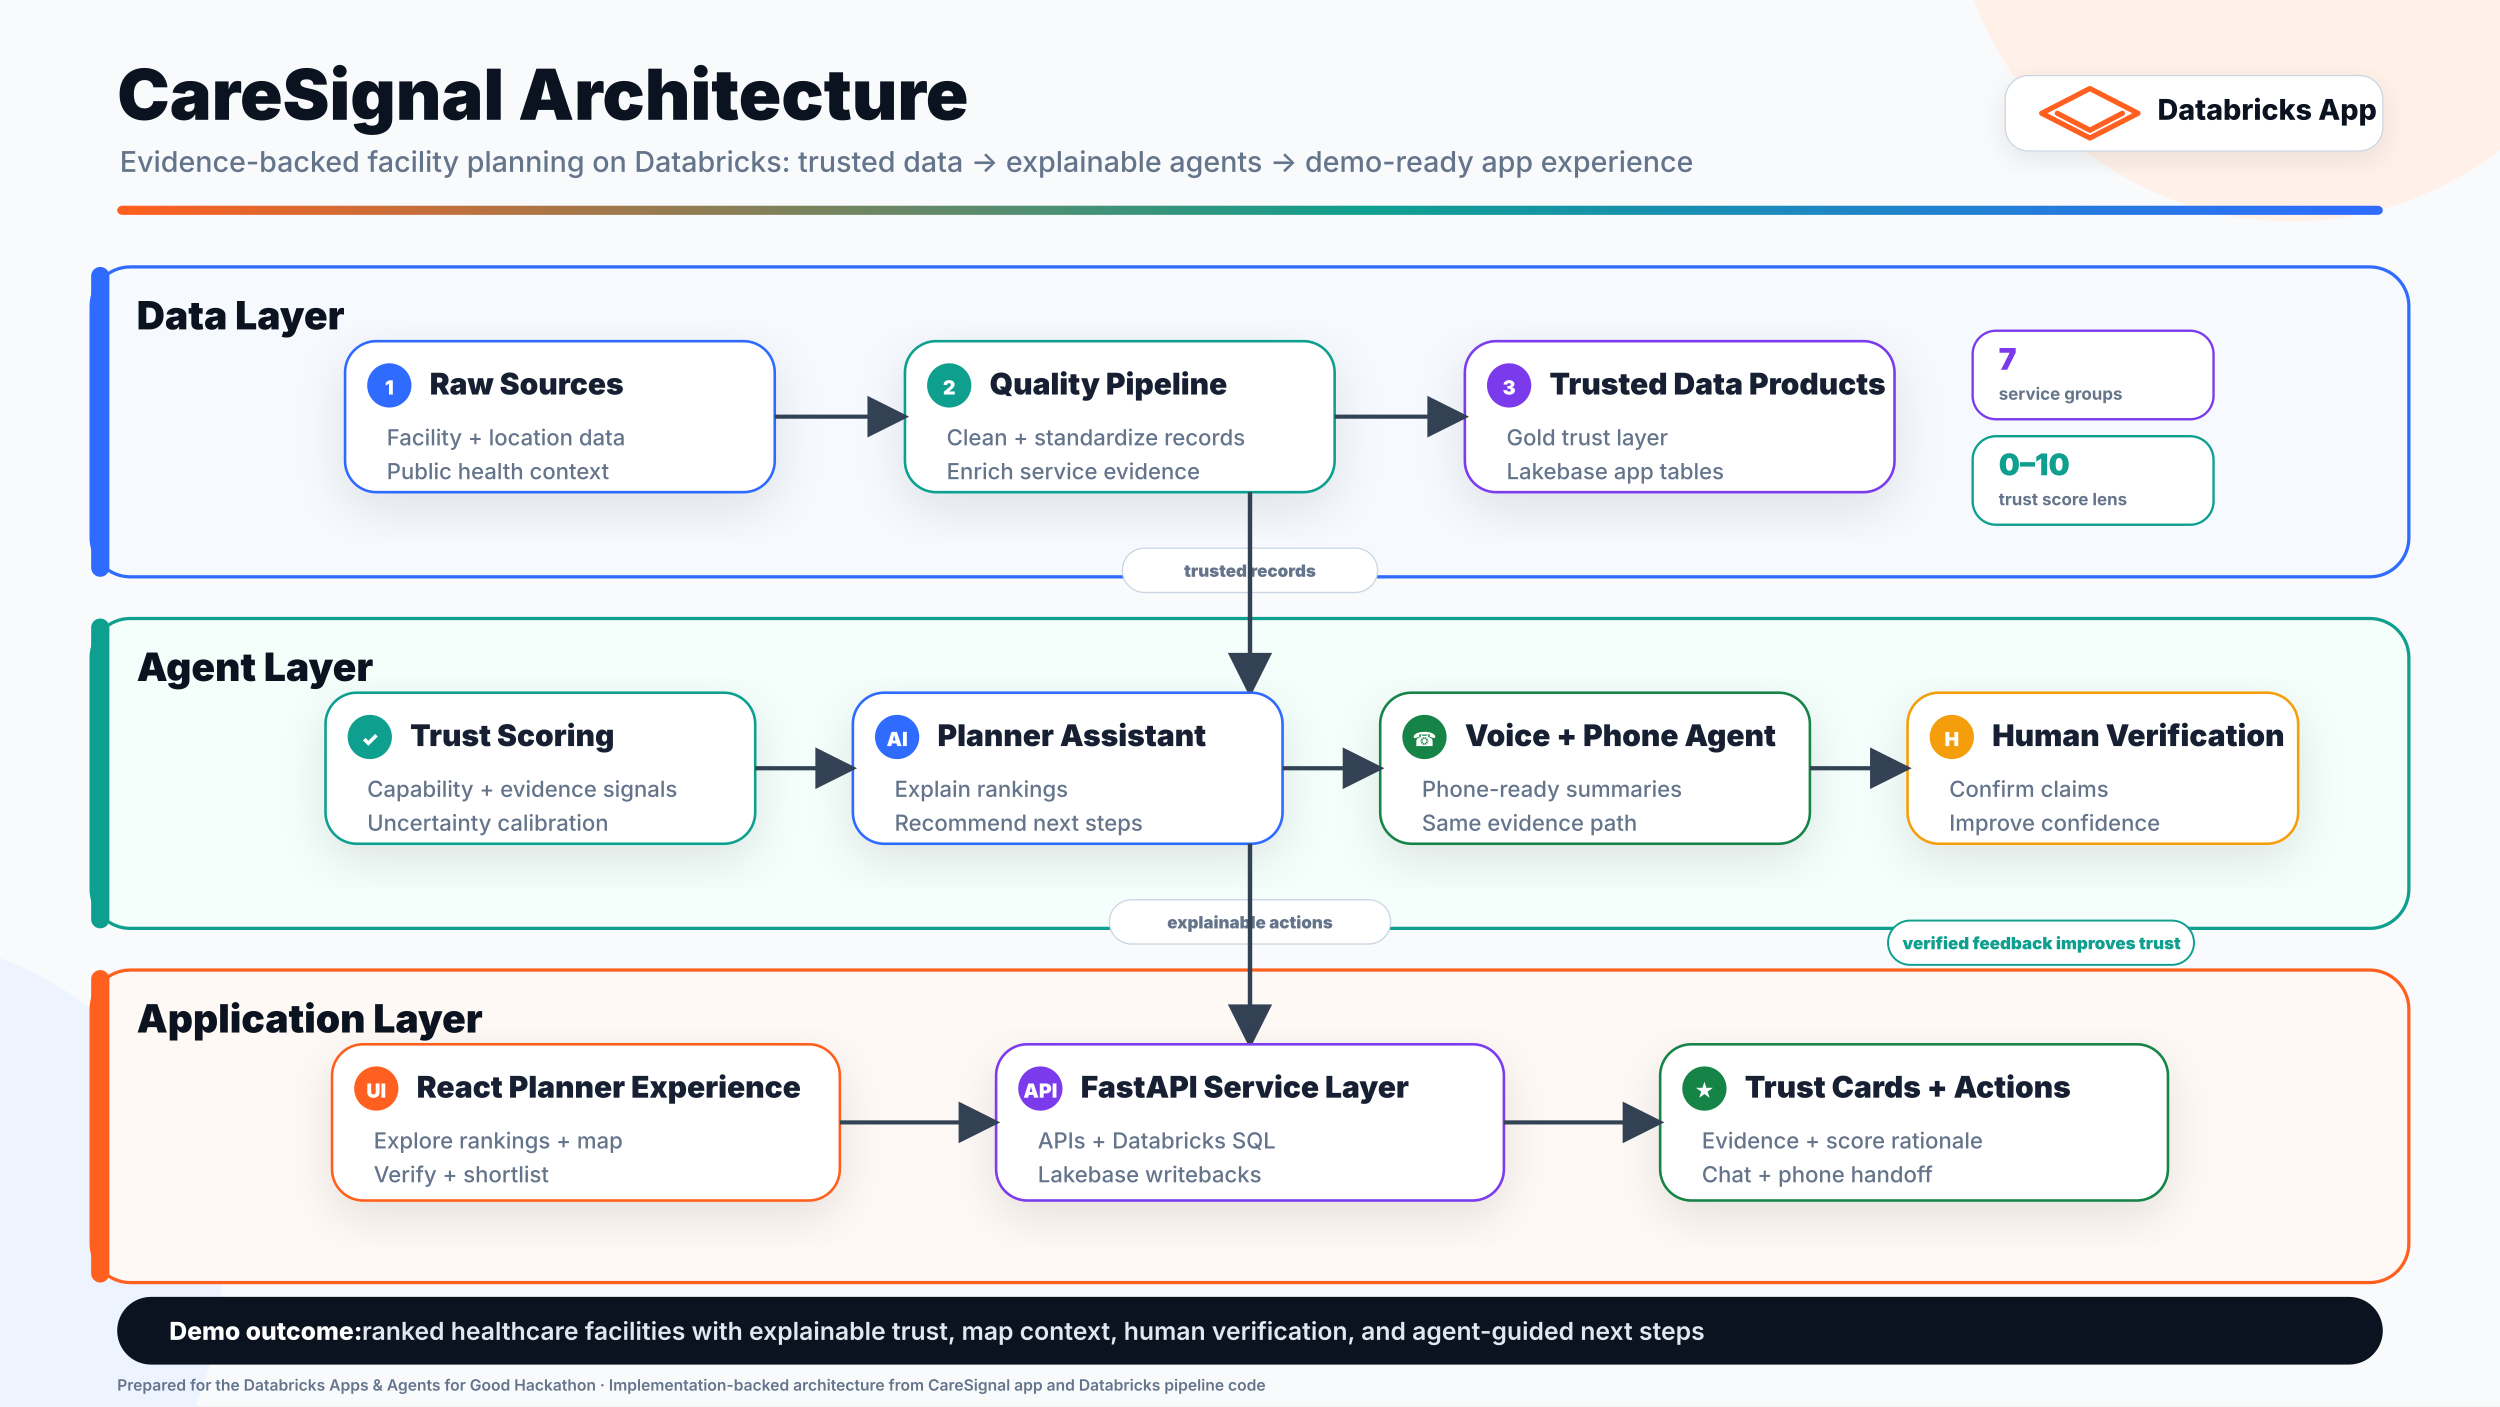
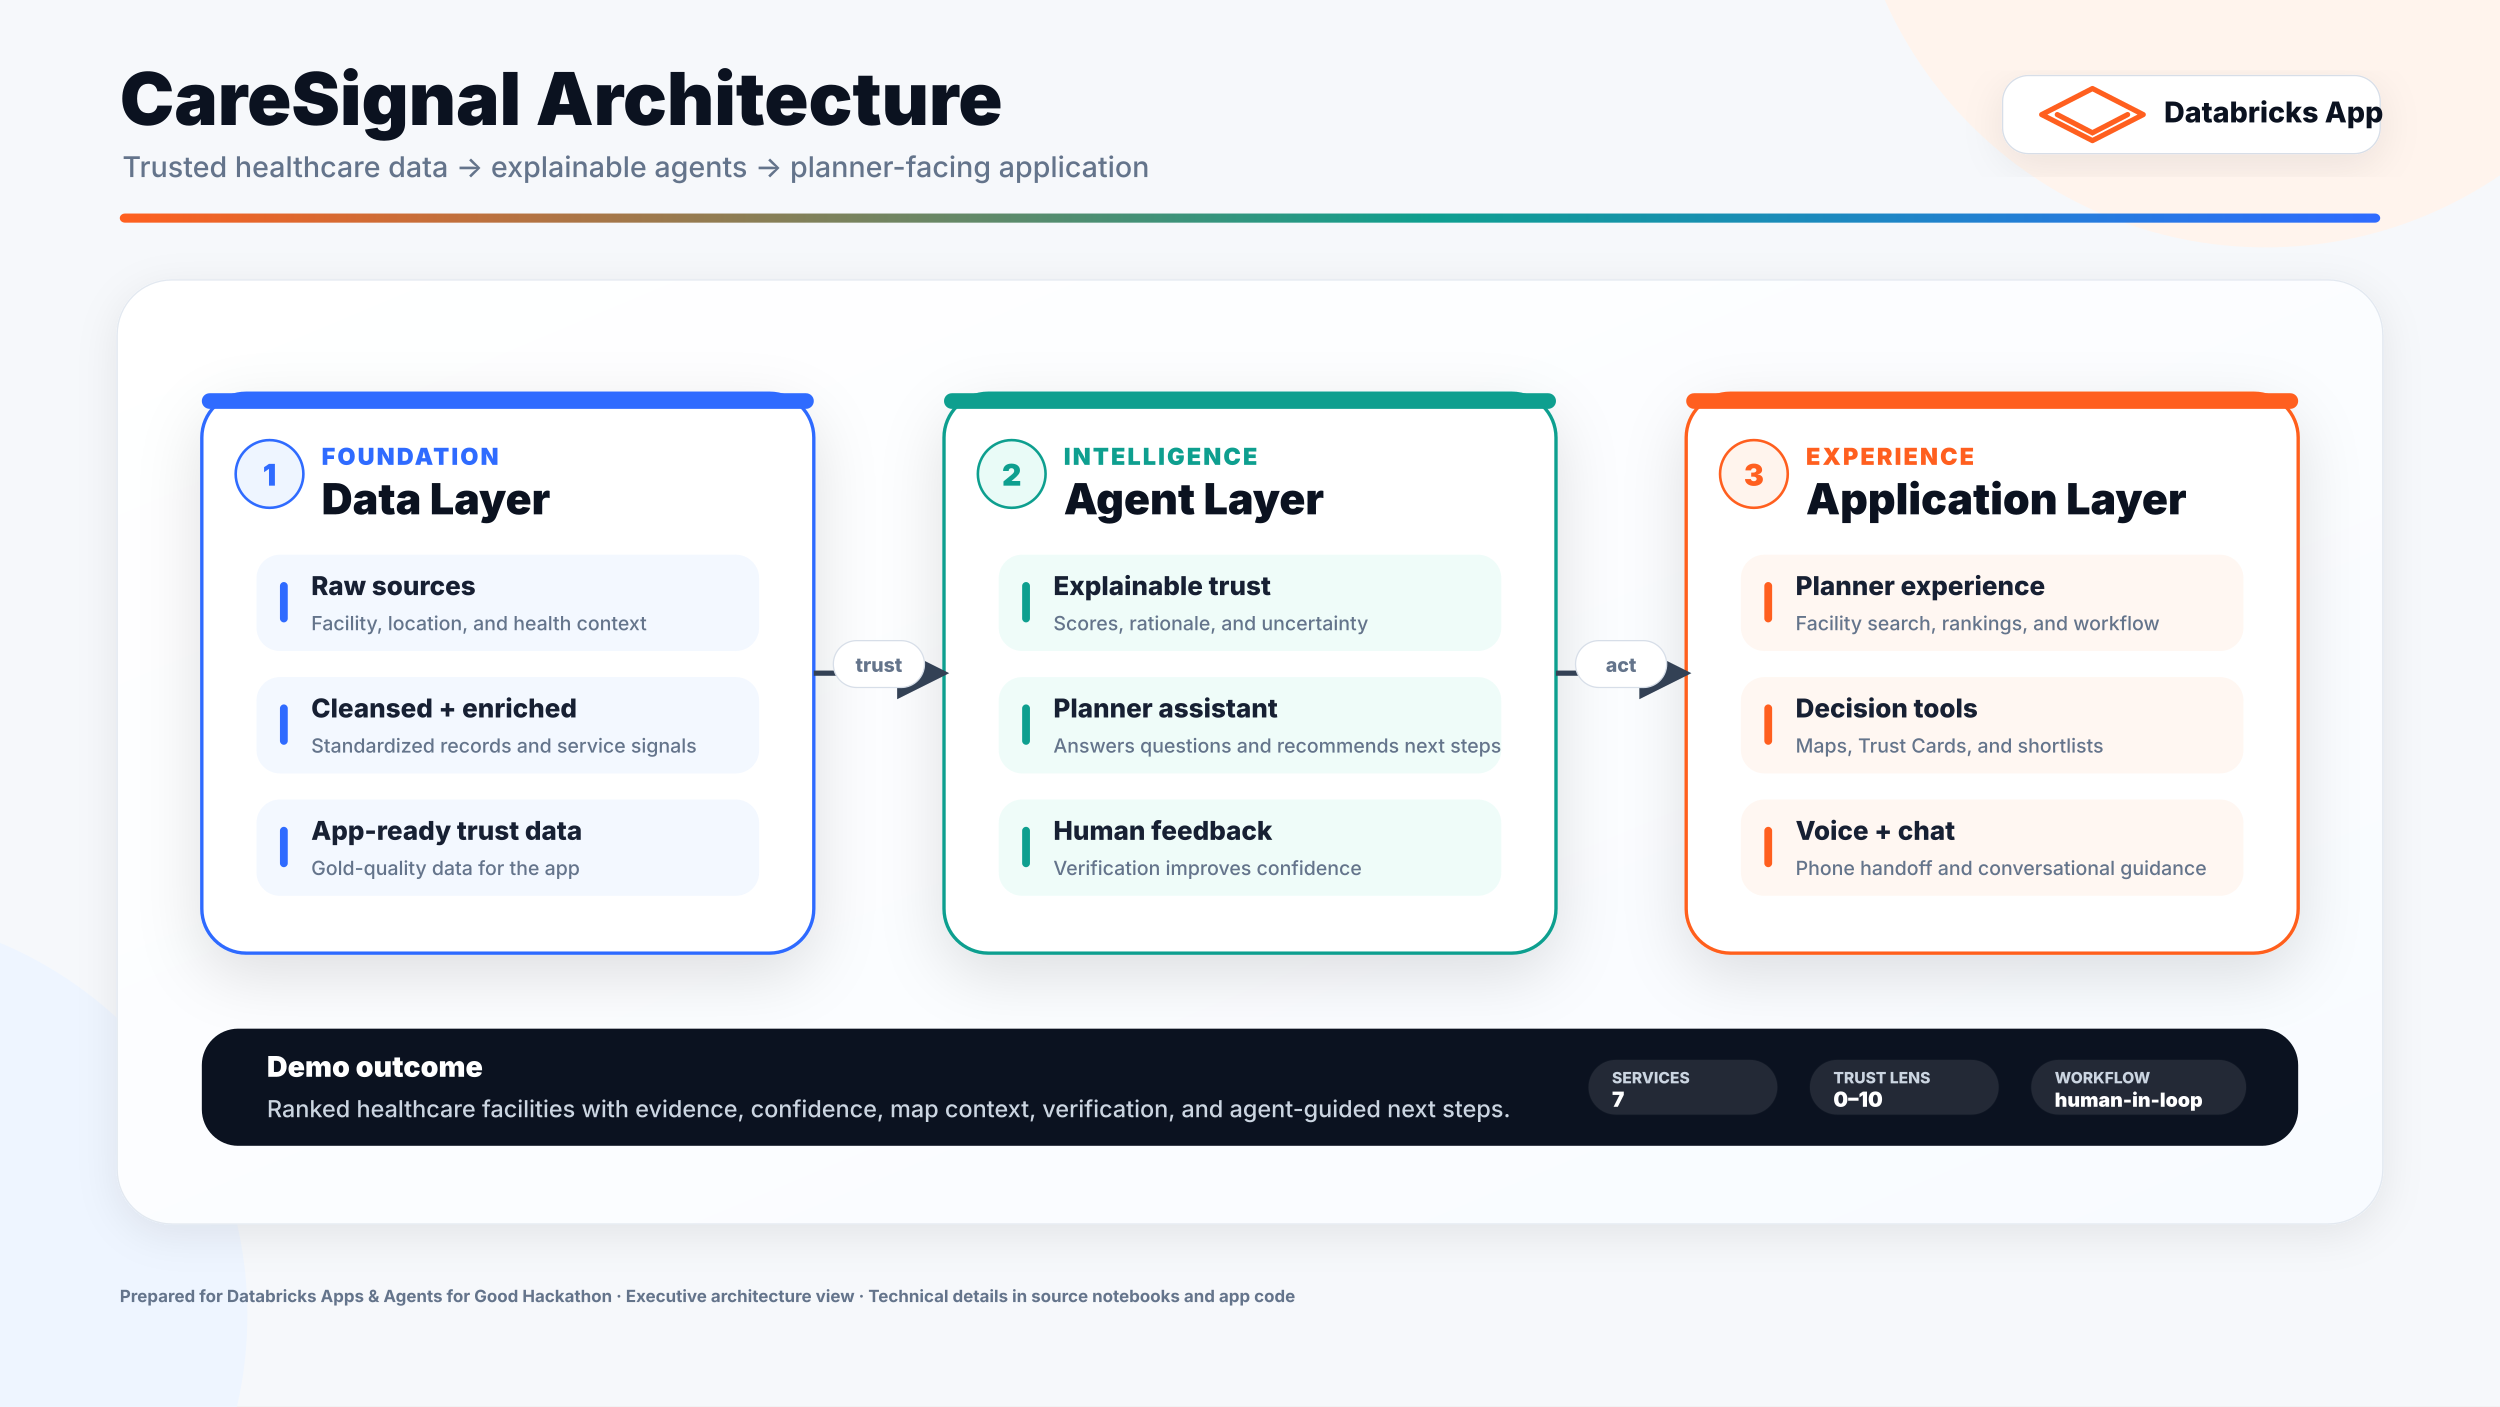
<svg xmlns="http://www.w3.org/2000/svg" width="1920" height="1080" viewBox="0 0 1920 1080">
  <defs>
-     <filter id="cardShadow" x="-20%" y="-20%" width="140%" height="150%">
-       <feDropShadow dx="0" dy="12" stdDeviation="18" flood-color="#0B1220" flood-opacity="0.10" />
+     <filter id="shadow" x="-20%" y="-20%" width="140%" height="150%">
+       <feDropShadow dx="0" dy="16" stdDeviation="24" flood-color="#0B1220" flood-opacity="0.12" />
    </filter>
-     <filter id="softShadow" x="-20%" y="-20%" width="140%" height="150%">
-       <feDropShadow dx="0" dy="6" stdDeviation="10" flood-color="#0B1220" flood-opacity="0.08" />
+     <filter id="soft" x="-20%" y="-20%" width="140%" height="150%">
+       <feDropShadow dx="0" dy="8" stdDeviation="16" flood-color="#0B1220" flood-opacity="0.08" />
    </filter>
-     <linearGradient id="titleGrad" x1="0" x2="1">
+     <linearGradient id="accent" x1="0" x2="1">
      <stop offset="0" stop-color="#FF5F1F" />
-       <stop offset="0.55" stop-color="#0F9F8F" />
+       <stop offset="0.58" stop-color="#0E9F8F" />
      <stop offset="1" stop-color="#2F6BFF" />
    </linearGradient>
-     <marker id="arrow" markerWidth="14" markerHeight="14" refX="11" refY="7" orient="auto" markerUnits="strokeWidth">
-       <path d="M2,2 L12,7 L2,12 z" fill="#334155" />
-     </marker>
-     <marker id="arrowTeal" markerWidth="14" markerHeight="14" refX="11" refY="7" orient="auto" markerUnits="strokeWidth">
-       <path d="M2,2 L12,7 L2,12 z" fill="#0F9F8F" />
+     <linearGradient id="canvas" x1="0" y1="0" x2="1" y2="1">
+       <stop offset="0" stop-color="#FFFFFF" />
+       <stop offset="1" stop-color="#F8FBFF" />
+     </linearGradient>
+     <marker id="arrow" markerWidth="16" markerHeight="16" refX="12" refY="8" orient="auto" markerUnits="strokeWidth">
+       <path d="M3,3 L13,8 L3,13 z" fill="#334155" />
    </marker>
  </defs>
-   <rect width="1920" height="1080" fill="#F8FAFC" />
-   <circle cx="1760" cy="-90" r="260" fill="#FFF1E8" />
-   <circle cx="-90" cy="980" r="260" fill="#EDF4FF" />
-   <text x="90" y="92" font-family="Inter, Arial, sans-serif" font-size="54" font-weight="850" fill="#0B1220">CareSignal Architecture</text>
-   <text x="92" y="132" font-family="Inter, Arial, sans-serif" font-size="22" font-weight="500" fill="#64748B">Evidence-backed facility planning on Databricks: trusted data → explainable agents → demo-ready app experience</text>
-   <rect x="90" y="158" width="1740" height="7" rx="4" fill="url(#titleGrad)" />
-   <rect x="1540" y="58" width="290" height="58" rx="18" fill="#FFFFFF" stroke="#CBD5E1" filter="url(#softShadow)" />
-   <path d="M1568 87 L1605 68 L1642 87 L1605 106 Z" fill="none" stroke="#FF5F1F" stroke-width="4" stroke-linejoin="round" />
-   <path d="M1580 87 L1605 100 L1630 87" fill="none" stroke="#FF5F1F" stroke-width="4" stroke-linecap="round" />
-   <text x="1657" y="92" font-family="Inter, Arial" font-size="22" font-weight="800" fill="#0B1220">Databricks App</text>
-   <rect x="70" y="205" width="1780" height="238" rx="30" fill="#F6FAFF" stroke="#2F6BFF" stroke-width="2.5" />
-   <rect x="70" y="205" width="14" height="238" rx="7" fill="#2F6BFF" />
-   <text x="105" y="253" font-family="Inter, Arial" font-size="30" font-weight="850" fill="#0B1220">Data Layer</text>
-   <rect x="70" y="475" width="1780" height="238" rx="30" fill="#F4FEFB" stroke="#0F9F8F" stroke-width="2.5" />
-   <rect x="70" y="475" width="14" height="238" rx="7" fill="#0F9F8F" />
-   <text x="105" y="523" font-family="Inter, Arial" font-size="30" font-weight="850" fill="#0B1220">Agent Layer</text>
-   <rect x="70" y="745" width="1780" height="240" rx="30" fill="#FFF9F5" stroke="#FF5F1F" stroke-width="2.5" />
-   <rect x="70" y="745" width="14" height="240" rx="7" fill="#FF5F1F" />
-   <text x="105" y="793" font-family="Inter, Arial" font-size="30" font-weight="850" fill="#0B1220">Application Layer</text>
-   <rect x="265" y="262" width="330" height="116" rx="24" fill="#FFFFFF" stroke="#2F6BFF" stroke-width="2" filter="url(#cardShadow)" />
-   <circle cx="299" cy="296" r="17" fill="#2F6BFF" />
-   <text x="299" y="303" text-anchor="middle" font-family="Inter, Arial" font-size="15" font-weight="900" fill="white">1</text>
-   <text x="330" y="303" font-family="Inter, Arial" font-size="23" font-weight="850" fill="#172033">Raw Sources</text>
-   <text x="297" y="342" font-family="Inter, Arial" font-size="17" font-weight="520" fill="#64748B">Facility + location data</text>
-   <text x="297" y="368" font-family="Inter, Arial" font-size="17" font-weight="520" fill="#64748B">Public health context</text>
-   <rect x="695" y="262" width="330" height="116" rx="24" fill="#FFFFFF" stroke="#0F9F8F" stroke-width="2" filter="url(#cardShadow)" />
-   <circle cx="729" cy="296" r="17" fill="#0F9F8F" />
-   <text x="729" y="303" text-anchor="middle" font-family="Inter, Arial" font-size="15" font-weight="900" fill="white">2</text>
-   <text x="760" y="303" font-family="Inter, Arial" font-size="23" font-weight="850" fill="#172033">Quality Pipeline</text>
-   <text x="727" y="342" font-family="Inter, Arial" font-size="17" font-weight="520" fill="#64748B">Clean + standardize records</text>
-   <text x="727" y="368" font-family="Inter, Arial" font-size="17" font-weight="520" fill="#64748B">Enrich service evidence</text>
-   <rect x="1125" y="262" width="330" height="116" rx="24" fill="#FFFFFF" stroke="#7C3AED" stroke-width="2" filter="url(#cardShadow)" />
-   <circle cx="1159" cy="296" r="17" fill="#7C3AED" />
-   <text x="1159" y="303" text-anchor="middle" font-family="Inter, Arial" font-size="15" font-weight="900" fill="white">3</text>
-   <text x="1190" y="303" font-family="Inter, Arial" font-size="23" font-weight="850" fill="#172033">Trusted Data Products</text>
-   <text x="1157" y="342" font-family="Inter, Arial" font-size="17" font-weight="520" fill="#64748B">Gold trust layer</text>
-   <text x="1157" y="368" font-family="Inter, Arial" font-size="17" font-weight="520" fill="#64748B">Lakebase app tables</text>
-   <path d="M595,320 C645.0,320 645.0,320 695,320" fill="none" stroke="#334155" stroke-width="3.2" marker-end="url(#arrow)" />
-   <path d="M1025,320 C1075.0,320 1075.0,320 1125,320" fill="none" stroke="#334155" stroke-width="3.2" marker-end="url(#arrow)" />
-   <rect x="1515" y="254" width="185" height="68" rx="18" fill="#FFFFFF" stroke="#7C3AED" stroke-width="1.8" />
-   <text x="1535" y="284" font-family="Inter, Arial" font-size="23" font-weight="850" fill="#7C3AED">7</text>
-   <text x="1535" y="307" font-family="Inter, Arial" font-size="13" font-weight="700" fill="#64748B">service groups</text>
-   <rect x="1515" y="335" width="185" height="68" rx="18" fill="#FFFFFF" stroke="#0F9F8F" stroke-width="1.8" />
-   <text x="1535" y="365" font-family="Inter, Arial" font-size="23" font-weight="850" fill="#0F9F8F">0–10</text>
-   <text x="1535" y="388" font-family="Inter, Arial" font-size="13" font-weight="700" fill="#64748B">trust score lens</text>
-   <rect x="862" y="421" width="196" height="34" rx="17" fill="#FFFFFF" stroke="#CBD5E1" />
-   <text x="960" y="443" text-anchor="middle" font-family="Inter, Arial" font-size="13" font-weight="850" fill="#64748B">trusted records</text>
-   <line x1="960" y1="378" x2="960" y2="532" stroke="#334155" stroke-width="3.4" marker-end="url(#arrow)" />
-   <rect x="250" y="532" width="330" height="116" rx="24" fill="#FFFFFF" stroke="#0F9F8F" stroke-width="2" filter="url(#cardShadow)" />
-   <circle cx="284" cy="566" r="17" fill="#0F9F8F" />
-   <text x="284" y="573" text-anchor="middle" font-family="Inter, Arial" font-size="15" font-weight="900" fill="white">✓</text>
-   <text x="315" y="573" font-family="Inter, Arial" font-size="23" font-weight="850" fill="#172033">Trust Scoring</text>
-   <text x="282" y="612" font-family="Inter, Arial" font-size="17" font-weight="520" fill="#64748B">Capability + evidence signals</text>
-   <text x="282" y="638" font-family="Inter, Arial" font-size="17" font-weight="520" fill="#64748B">Uncertainty calibration</text>
-   <rect x="655" y="532" width="330" height="116" rx="24" fill="#FFFFFF" stroke="#2F6BFF" stroke-width="2" filter="url(#cardShadow)" />
-   <circle cx="689" cy="566" r="17" fill="#2F6BFF" />
-   <text x="689" y="573" text-anchor="middle" font-family="Inter, Arial" font-size="15" font-weight="900" fill="white">AI</text>
-   <text x="720" y="573" font-family="Inter, Arial" font-size="23" font-weight="850" fill="#172033">Planner Assistant</text>
-   <text x="687" y="612" font-family="Inter, Arial" font-size="17" font-weight="520" fill="#64748B">Explain rankings</text>
-   <text x="687" y="638" font-family="Inter, Arial" font-size="17" font-weight="520" fill="#64748B">Recommend next steps</text>
-   <rect x="1060" y="532" width="330" height="116" rx="24" fill="#FFFFFF" stroke="#168447" stroke-width="2" filter="url(#cardShadow)" />
-   <circle cx="1094" cy="566" r="17" fill="#168447" />
-   <text x="1094" y="573" text-anchor="middle" font-family="Inter, Arial" font-size="15" font-weight="900" fill="white">☎</text>
-   <text x="1125" y="573" font-family="Inter, Arial" font-size="23" font-weight="850" fill="#172033">Voice + Phone Agent</text>
-   <text x="1092" y="612" font-family="Inter, Arial" font-size="17" font-weight="520" fill="#64748B">Phone-ready summaries</text>
-   <text x="1092" y="638" font-family="Inter, Arial" font-size="17" font-weight="520" fill="#64748B">Same evidence path</text>
-   <rect x="1465" y="532" width="300" height="116" rx="24" fill="#FFFFFF" stroke="#F59E0B" stroke-width="2" filter="url(#cardShadow)" />
-   <circle cx="1499" cy="566" r="17" fill="#F59E0B" />
-   <text x="1499" y="573" text-anchor="middle" font-family="Inter, Arial" font-size="15" font-weight="900" fill="white">H</text>
-   <text x="1530" y="573" font-family="Inter, Arial" font-size="23" font-weight="850" fill="#172033">Human Verification</text>
-   <text x="1497" y="612" font-family="Inter, Arial" font-size="17" font-weight="520" fill="#64748B">Confirm claims</text>
-   <text x="1497" y="638" font-family="Inter, Arial" font-size="17" font-weight="520" fill="#64748B">Improve confidence</text>
-   <path d="M580,590 C617.5,590 617.5,590 655,590" fill="none" stroke="#334155" stroke-width="3.2" marker-end="url(#arrow)" />
-   <path d="M985,590 C1022.5,590 1022.5,590 1060,590" fill="none" stroke="#334155" stroke-width="3.2" marker-end="url(#arrow)" />
-   <path d="M1390,590 C1427.5,590 1427.5,590 1465,590" fill="none" stroke="#334155" stroke-width="3.2" marker-end="url(#arrow)" />
-   <rect x="852" y="691" width="216" height="34" rx="17" fill="#FFFFFF" stroke="#CBD5E1" />
-   <text x="960" y="713" text-anchor="middle" font-family="Inter, Arial" font-size="13" font-weight="850" fill="#64748B">explainable actions</text>
-   <line x1="960" y1="648" x2="960" y2="802" stroke="#334155" stroke-width="3.4" marker-end="url(#arrow)" />
-   <rect x="255" y="802" width="390" height="120" rx="24" fill="#FFFFFF" stroke="#FF5F1F" stroke-width="2" filter="url(#cardShadow)" />
-   <circle cx="289" cy="836" r="17" fill="#FF5F1F" />
-   <text x="289" y="843" text-anchor="middle" font-family="Inter, Arial" font-size="15" font-weight="900" fill="white">UI</text>
-   <text x="320" y="843" font-family="Inter, Arial" font-size="23" font-weight="850" fill="#172033">React Planner Experience</text>
-   <text x="287" y="882" font-family="Inter, Arial" font-size="17" font-weight="520" fill="#64748B">Explore rankings + map</text>
-   <text x="287" y="908" font-family="Inter, Arial" font-size="17" font-weight="520" fill="#64748B">Verify + shortlist</text>
-   <rect x="765" y="802" width="390" height="120" rx="24" fill="#FFFFFF" stroke="#7C3AED" stroke-width="2" filter="url(#cardShadow)" />
-   <circle cx="799" cy="836" r="17" fill="#7C3AED" />
-   <text x="799" y="843" text-anchor="middle" font-family="Inter, Arial" font-size="15" font-weight="900" fill="white">API</text>
-   <text x="830" y="843" font-family="Inter, Arial" font-size="23" font-weight="850" fill="#172033">FastAPI Service Layer</text>
-   <text x="797" y="882" font-family="Inter, Arial" font-size="17" font-weight="520" fill="#64748B">APIs + Databricks SQL</text>
-   <text x="797" y="908" font-family="Inter, Arial" font-size="17" font-weight="520" fill="#64748B">Lakebase writebacks</text>
-   <rect x="1275" y="802" width="390" height="120" rx="24" fill="#FFFFFF" stroke="#168447" stroke-width="2" filter="url(#cardShadow)" />
-   <circle cx="1309" cy="836" r="17" fill="#168447" />
-   <text x="1309" y="843" text-anchor="middle" font-family="Inter, Arial" font-size="15" font-weight="900" fill="white">★</text>
-   <text x="1340" y="843" font-family="Inter, Arial" font-size="23" font-weight="850" fill="#172033">Trust Cards + Actions</text>
-   <text x="1307" y="882" font-family="Inter, Arial" font-size="17" font-weight="520" fill="#64748B">Evidence + score rationale</text>
-   <text x="1307" y="908" font-family="Inter, Arial" font-size="17" font-weight="520" fill="#64748B">Chat + phone handoff</text>
-   <path d="M645,862 C705.0,862 705.0,862 765,862" fill="none" stroke="#334155" stroke-width="3.2" marker-end="url(#arrow)" />
-   <path d="M1155,862 C1215.0,862 1215.0,862 1275,862" fill="none" stroke="#334155" stroke-width="3.2" marker-end="url(#arrow)" />
-   <rect x="1450" y="707" width="235" height="34" rx="17" fill="#FFFFFF" stroke="#0F9F8F" stroke-width="1.5" />
-   <text x="1568" y="729" text-anchor="middle" font-family="Inter, Arial" font-size="13" font-weight="850" fill="#0F9F8F">verified feedback improves trust</text>
-   <rect x="90" y="996" width="1740" height="52" rx="26" fill="#0B1220" />
-   <text x="130" y="1029" font-family="Inter, Arial" font-size="19" font-weight="800" fill="white">Demo outcome:</text>
-   <text x="278" y="1029" font-family="Inter, Arial" font-size="19" font-weight="600" fill="#E2E8F0">ranked healthcare facilities with explainable trust, map context, human verification, and agent-guided next steps</text>
-   <text x="90" y="1068" font-family="Inter, Arial" font-size="12" font-weight="600" fill="#64748B">Prepared for the Databricks Apps &amp; Agents for Good Hackathon · Implementation-backed architecture from CareSignal app and Databricks pipeline code</text>
+   <rect width="1920" height="1080" fill="#F6F8FB" />
+   <circle cx="1740" cy="-130" r="320" fill="#FFF4ED" />
+   <circle cx="-120" cy="1010" r="310" fill="#EEF5FF" />
+   <text x="92" y="96" font-family="Inter, Arial, sans-serif" font-size="56" font-weight="850" fill="#0B1220">CareSignal Architecture</text>
+   <text x="94" y="136" font-family="Inter, Arial, sans-serif" font-size="22" font-weight="500" fill="#64748B">Trusted healthcare data → explainable agents → planner-facing application</text>
+   <rect x="92" y="164" width="1736" height="7" rx="4" fill="url(#accent)" />
+   <rect x="1538" y="58" width="290" height="60" rx="20" fill="#FFFFFF" stroke="#D7DEE8" filter="url(#soft)" />
+   <path d="M1568 88 L1607 68 L1646 88 L1607 108 Z" fill="none" stroke="#FF5F1F" stroke-width="4" stroke-linejoin="round" />
+   <path d="M1580 88 L1607 102 L1634 88" fill="none" stroke="#FF5F1F" stroke-width="4" stroke-linecap="round" />
+   <text x="1662" y="94" font-family="Inter, Arial" font-size="22" font-weight="800" fill="#0B1220">Databricks App</text>
+   <rect x="90" y="215" width="1740" height="725" rx="42" fill="url(#canvas)" stroke="#E2E8F0" filter="url(#soft)" />
+   <rect x="155" y="302" width="470" height="430" rx="34" fill="#FFFFFF" stroke="#2F6BFF" stroke-width="2.6" filter="url(#shadow)" />
+   <rect x="155" y="302" width="470" height="12" rx="6" fill="#2F6BFF" />
+   <circle cx="207" cy="364" r="26" fill="#EEF5FF" stroke="#2F6BFF" stroke-width="2" />
+   <text x="207" y="373" text-anchor="middle" font-family="Inter, Arial" font-size="23" font-weight="850" fill="#2F6BFF">1</text>
+   <text x="247" y="357" font-family="Inter, Arial" font-size="18" font-weight="850" fill="#2F6BFF" letter-spacing="1.6">FOUNDATION</text>
+   <text x="247" y="395" font-family="Inter, Arial" font-size="33" font-weight="850" fill="#0B1220">Data Layer</text>
+   <rect x="197" y="426" width="386" height="74" rx="18" fill="#EEF5FF" opacity="0.72" />
+   <rect x="215" y="447" width="6" height="31" rx="3" fill="#2F6BFF" />
+   <text x="239" y="457" font-family="Inter, Arial" font-size="20" font-weight="800" fill="#172033">Raw sources</text>
+   <text x="239" y="484" font-family="Inter, Arial" font-size="15" font-weight="550" fill="#64748B">Facility, location, and health context</text>
+   <rect x="197" y="520" width="386" height="74" rx="18" fill="#EEF5FF" opacity="0.72" />
+   <rect x="215" y="541" width="6" height="31" rx="3" fill="#2F6BFF" />
+   <text x="239" y="551" font-family="Inter, Arial" font-size="20" font-weight="800" fill="#172033">Cleansed + enriched</text>
+   <text x="239" y="578" font-family="Inter, Arial" font-size="15" font-weight="550" fill="#64748B">Standardized records and service signals</text>
+   <rect x="197" y="614" width="386" height="74" rx="18" fill="#EEF5FF" opacity="0.72" />
+   <rect x="215" y="635" width="6" height="31" rx="3" fill="#2F6BFF" />
+   <text x="239" y="645" font-family="Inter, Arial" font-size="20" font-weight="800" fill="#172033">App-ready trust data</text>
+   <text x="239" y="672" font-family="Inter, Arial" font-size="15" font-weight="550" fill="#64748B">Gold-quality data for the app</text>
+   <rect x="725" y="302" width="470" height="430" rx="34" fill="#FFFFFF" stroke="#0E9F8F" stroke-width="2.6" filter="url(#shadow)" />
+   <rect x="725" y="302" width="470" height="12" rx="6" fill="#0E9F8F" />
+   <circle cx="777" cy="364" r="26" fill="#E9FBF7" stroke="#0E9F8F" stroke-width="2" />
+   <text x="777" y="373" text-anchor="middle" font-family="Inter, Arial" font-size="23" font-weight="850" fill="#0E9F8F">2</text>
+   <text x="817" y="357" font-family="Inter, Arial" font-size="18" font-weight="850" fill="#0E9F8F" letter-spacing="1.6">INTELLIGENCE</text>
+   <text x="817" y="395" font-family="Inter, Arial" font-size="33" font-weight="850" fill="#0B1220">Agent Layer</text>
+   <rect x="767" y="426" width="386" height="74" rx="18" fill="#E9FBF7" opacity="0.72" />
+   <rect x="785" y="447" width="6" height="31" rx="3" fill="#0E9F8F" />
+   <text x="809" y="457" font-family="Inter, Arial" font-size="20" font-weight="800" fill="#172033">Explainable trust</text>
+   <text x="809" y="484" font-family="Inter, Arial" font-size="15" font-weight="550" fill="#64748B">Scores, rationale, and uncertainty</text>
+   <rect x="767" y="520" width="386" height="74" rx="18" fill="#E9FBF7" opacity="0.72" />
+   <rect x="785" y="541" width="6" height="31" rx="3" fill="#0E9F8F" />
+   <text x="809" y="551" font-family="Inter, Arial" font-size="20" font-weight="800" fill="#172033">Planner assistant</text>
+   <text x="809" y="578" font-family="Inter, Arial" font-size="15" font-weight="550" fill="#64748B">Answers questions and recommends next steps</text>
+   <rect x="767" y="614" width="386" height="74" rx="18" fill="#E9FBF7" opacity="0.72" />
+   <rect x="785" y="635" width="6" height="31" rx="3" fill="#0E9F8F" />
+   <text x="809" y="645" font-family="Inter, Arial" font-size="20" font-weight="800" fill="#172033">Human feedback</text>
+   <text x="809" y="672" font-family="Inter, Arial" font-size="15" font-weight="550" fill="#64748B">Verification improves confidence</text>
+   <rect x="1295" y="302" width="470" height="430" rx="34" fill="#FFFFFF" stroke="#FF5F1F" stroke-width="2.6" filter="url(#shadow)" />
+   <rect x="1295" y="302" width="470" height="12" rx="6" fill="#FF5F1F" />
+   <circle cx="1347" cy="364" r="26" fill="#FFF4ED" stroke="#FF5F1F" stroke-width="2" />
+   <text x="1347" y="373" text-anchor="middle" font-family="Inter, Arial" font-size="23" font-weight="850" fill="#FF5F1F">3</text>
+   <text x="1387" y="357" font-family="Inter, Arial" font-size="18" font-weight="850" fill="#FF5F1F" letter-spacing="1.6">EXPERIENCE</text>
+   <text x="1387" y="395" font-family="Inter, Arial" font-size="33" font-weight="850" fill="#0B1220">Application Layer</text>
+   <rect x="1337" y="426" width="386" height="74" rx="18" fill="#FFF4ED" opacity="0.72" />
+   <rect x="1355" y="447" width="6" height="31" rx="3" fill="#FF5F1F" />
+   <text x="1379" y="457" font-family="Inter, Arial" font-size="20" font-weight="800" fill="#172033">Planner experience</text>
+   <text x="1379" y="484" font-family="Inter, Arial" font-size="15" font-weight="550" fill="#64748B">Facility search, rankings, and workflow</text>
+   <rect x="1337" y="520" width="386" height="74" rx="18" fill="#FFF4ED" opacity="0.72" />
+   <rect x="1355" y="541" width="6" height="31" rx="3" fill="#FF5F1F" />
+   <text x="1379" y="551" font-family="Inter, Arial" font-size="20" font-weight="800" fill="#172033">Decision tools</text>
+   <text x="1379" y="578" font-family="Inter, Arial" font-size="15" font-weight="550" fill="#64748B">Maps, Trust Cards, and shortlists</text>
+   <rect x="1337" y="614" width="386" height="74" rx="18" fill="#FFF4ED" opacity="0.72" />
+   <rect x="1355" y="635" width="6" height="31" rx="3" fill="#FF5F1F" />
+   <text x="1379" y="645" font-family="Inter, Arial" font-size="20" font-weight="800" fill="#172033">Voice + chat</text>
+   <text x="1379" y="672" font-family="Inter, Arial" font-size="15" font-weight="550" fill="#64748B">Phone handoff and conversational guidance</text>
+   <line x1="625" y1="517" x2="725" y2="517" stroke="#334155" stroke-width="4" marker-end="url(#arrow)" />
+   <line x1="1195" y1="517" x2="1295" y2="517" stroke="#334155" stroke-width="4" marker-end="url(#arrow)" />
+   <rect x="640" y="492" width="70" height="36" rx="18" fill="#FFFFFF" stroke="#D7DEE8" />
+   <text x="675" y="516" text-anchor="middle" font-family="Inter, Arial" font-size="15" font-weight="800" fill="#64748B">trust</text>
+   <rect x="1210" y="492" width="70" height="36" rx="18" fill="#FFFFFF" stroke="#D7DEE8" />
+   <text x="1245" y="516" text-anchor="middle" font-family="Inter, Arial" font-size="15" font-weight="800" fill="#64748B">act</text>
+   <rect x="155" y="790" width="1610" height="90" rx="28" fill="#0B1220" />
+   <text x="205" y="827" font-family="Inter, Arial" font-size="22" font-weight="850" fill="white">Demo outcome</text>
+   <text x="205" y="858" font-family="Inter, Arial" font-size="18" font-weight="540" fill="#CBD5E1">Ranked healthcare facilities with evidence, confidence, map context, verification, and agent-guided next steps.</text>
+   <rect x="1220" y="814" width="145" height="42" rx="21" fill="white" opacity="0.10" stroke="white" stroke-opacity="0.18" />
+   <text x="1238" y="832" font-family="Inter, Arial" font-size="12" font-weight="800" fill="#CBD5E1">SERVICES</text>
+   <text x="1238" y="850" font-family="Inter, Arial" font-size="16" font-weight="850" fill="white">7</text>
+   <rect x="1390" y="814" width="145" height="42" rx="21" fill="white" opacity="0.10" stroke="white" stroke-opacity="0.18" />
+   <text x="1408" y="832" font-family="Inter, Arial" font-size="12" font-weight="800" fill="#CBD5E1">TRUST LENS</text>
+   <text x="1408" y="850" font-family="Inter, Arial" font-size="16" font-weight="850" fill="white">0–10</text>
+   <rect x="1560" y="814" width="165" height="42" rx="21" fill="white" opacity="0.10" stroke="white" stroke-opacity="0.18" />
+   <text x="1578" y="832" font-family="Inter, Arial" font-size="12" font-weight="800" fill="#CBD5E1">WORKFLOW</text>
+   <text x="1578" y="850" font-family="Inter, Arial" font-size="15" font-weight="850" fill="white">human-in-loop</text>
+   <text x="92" y="1000" font-family="Inter, Arial" font-size="13" font-weight="650" fill="#64748B">Prepared for Databricks Apps &amp; Agents for Good Hackathon · Executive architecture view · Technical details in source notebooks and app code</text>
</svg>
